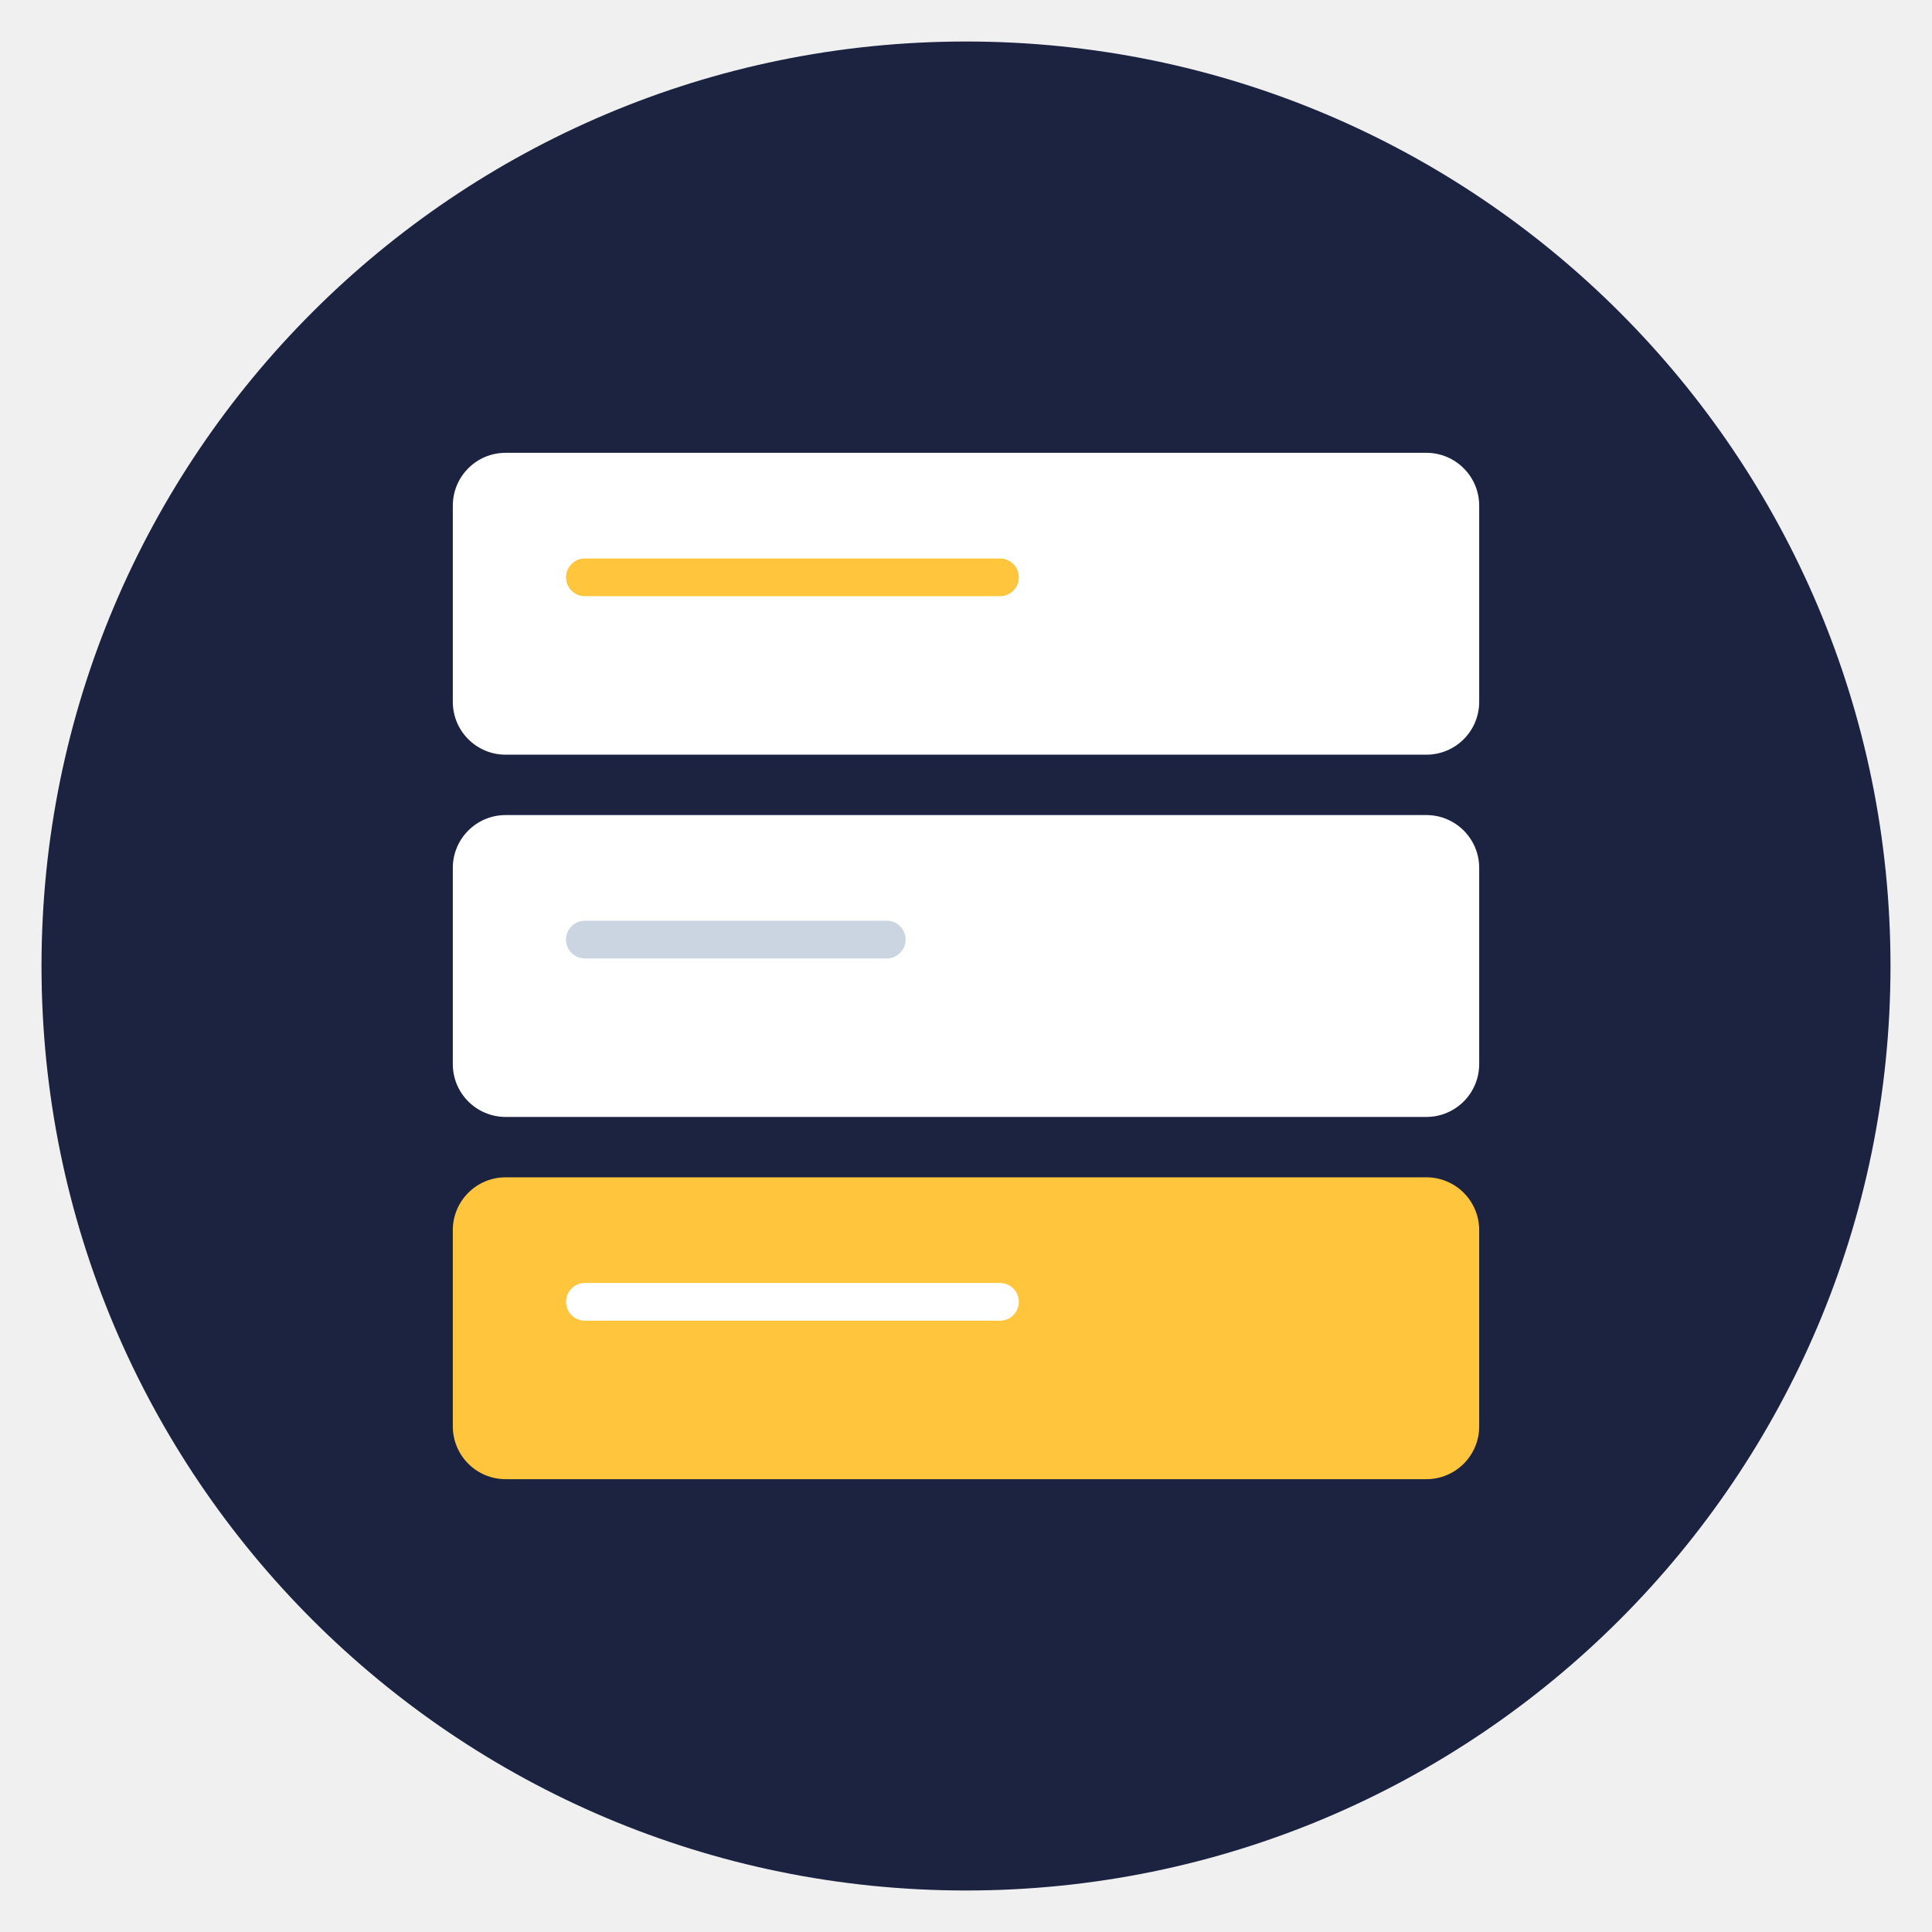
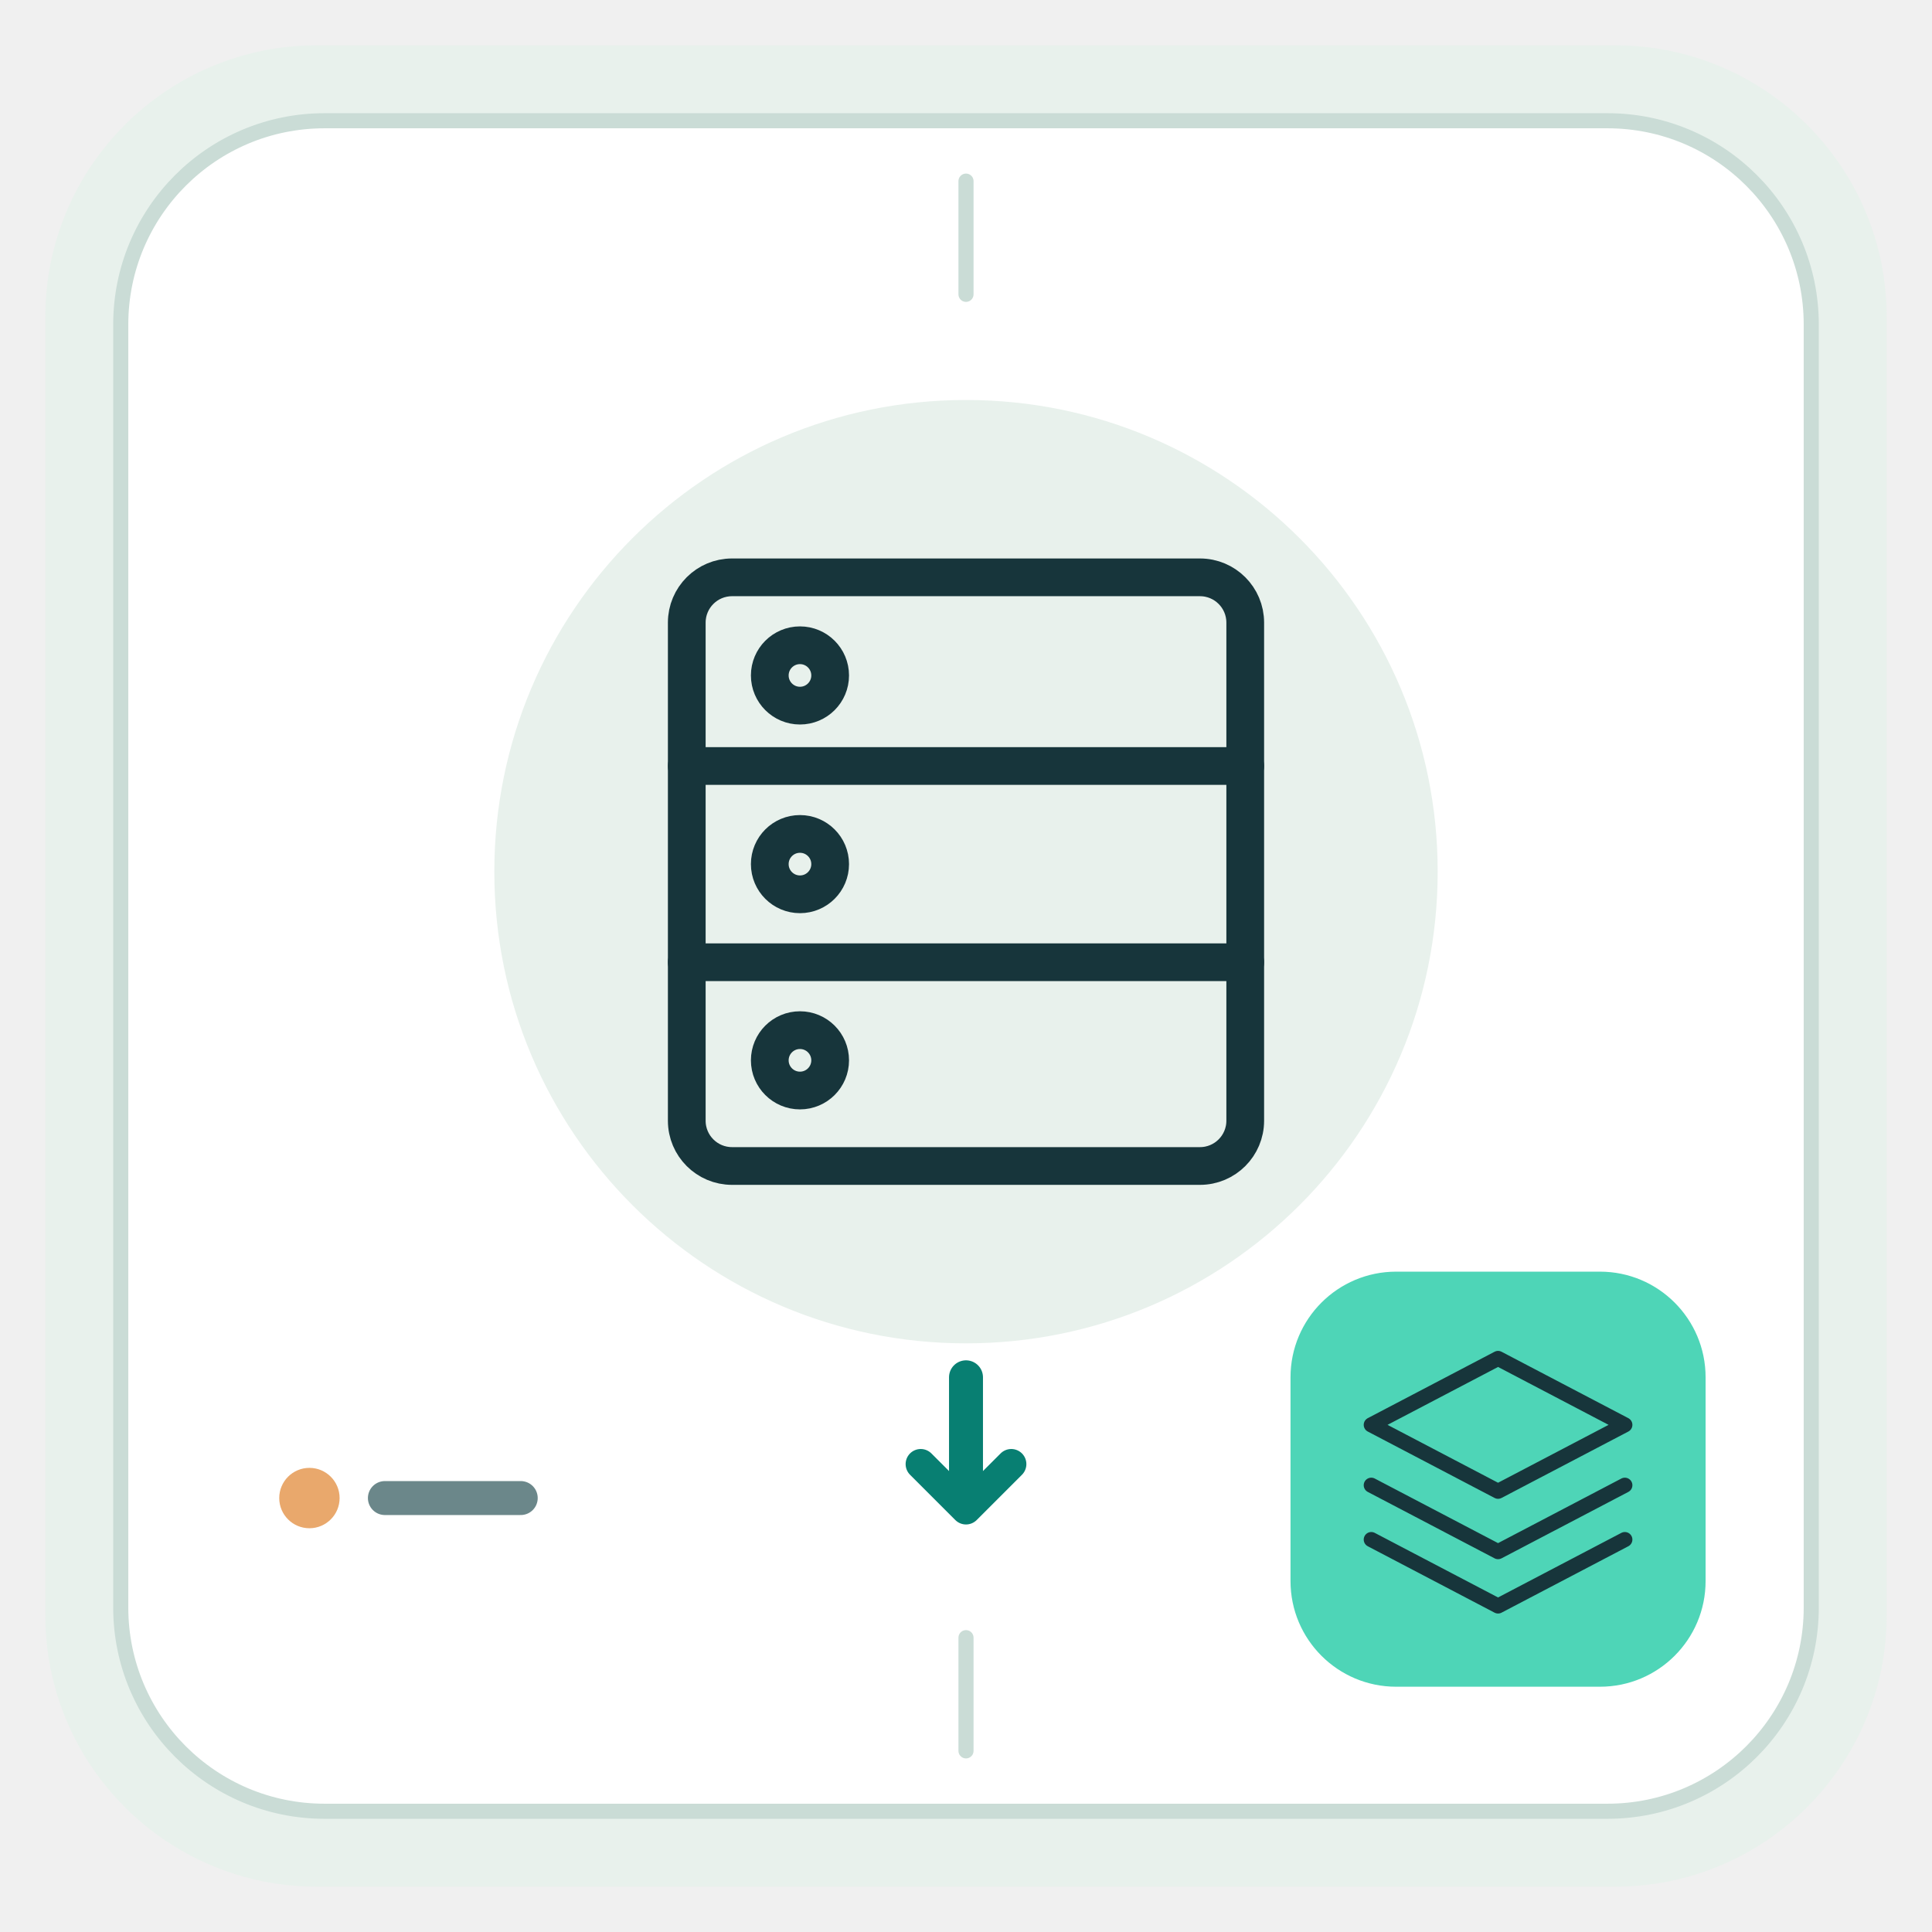
<svg xmlns="http://www.w3.org/2000/svg" viewBox="0 0 512 512" role="img" aria-labelledby="title description">
-   <circle cx="256" cy="256" r="245" fill="#1B2340" />
-   <rect x="120" y="120" width="272" height="80" rx="14" fill="#FFFFFF" />
-   <rect x="150" y="148" width="120" height="10" rx="5" fill="#FFC53D" />
-   <rect x="120" y="216" width="272" height="80" rx="14" fill="#FFFFFF" />
-   <rect x="150" y="244" width="90" height="10" rx="5" fill="#CBD5E1" />
-   <rect x="120" y="312" width="272" height="80" rx="14" fill="#FFC53D" />
-   <rect x="150" y="340" width="120" height="10" rx="5" fill="#FFFFFF" />
+   <rect x="12" y="12" width="488" height="488" rx="72" fill="#E8F1EC" />
+   <rect x="32" y="32" width="448" height="448" rx="54" fill="#FFFFFF" stroke="#CADCD6" stroke-width="4" />
+   <path d="M256 48v30M256 434v30" stroke="#CADCD6" stroke-width="4" stroke-linecap="round" />
+   <circle cx="256" cy="231" r="125" fill="#E8F1EC" />
+   <g transform="translate(156 131) scale(2.00)" fill="none" stroke="#17353B" stroke-width="5" stroke-linecap="round" stroke-linejoin="round">
+     <rect x="13" y="11" width="74" height="78" rx="6" />
+     <path d="M13 36h74M13 62h74" />
+     <circle cx="28" cy="24" r="4" />
+     <circle cx="28" cy="49" r="4" />
+     <circle cx="28" cy="75" r="4" />
+   </g>
+   <path d="M256 365v34" stroke="#087F72" stroke-width="9" stroke-linecap="round" />
+   <path d="m244 388 12 12 12-12" fill="none" stroke="#087F72" stroke-width="8" stroke-linecap="round" stroke-linejoin="round" />
+   <rect x="342" y="337" width="110" height="110" rx="28" fill="#4ED5B7" />
+   <g transform="translate(357 352) scale(0.80)" fill="none" stroke="#17353B" stroke-width="5" stroke-linecap="round" stroke-linejoin="round">
+     <path d="m50 10 42 22-42 22L8 32zm-42 42 42 22 42-22M8 70l42 22 42-22" />
+   </g>
+   <circle cx="82" cy="397" r="8" fill="#E9A86C" />
+   <path d="M102 397h36" stroke="#6B878A" stroke-width="9" stroke-linecap="round" />
</svg>
